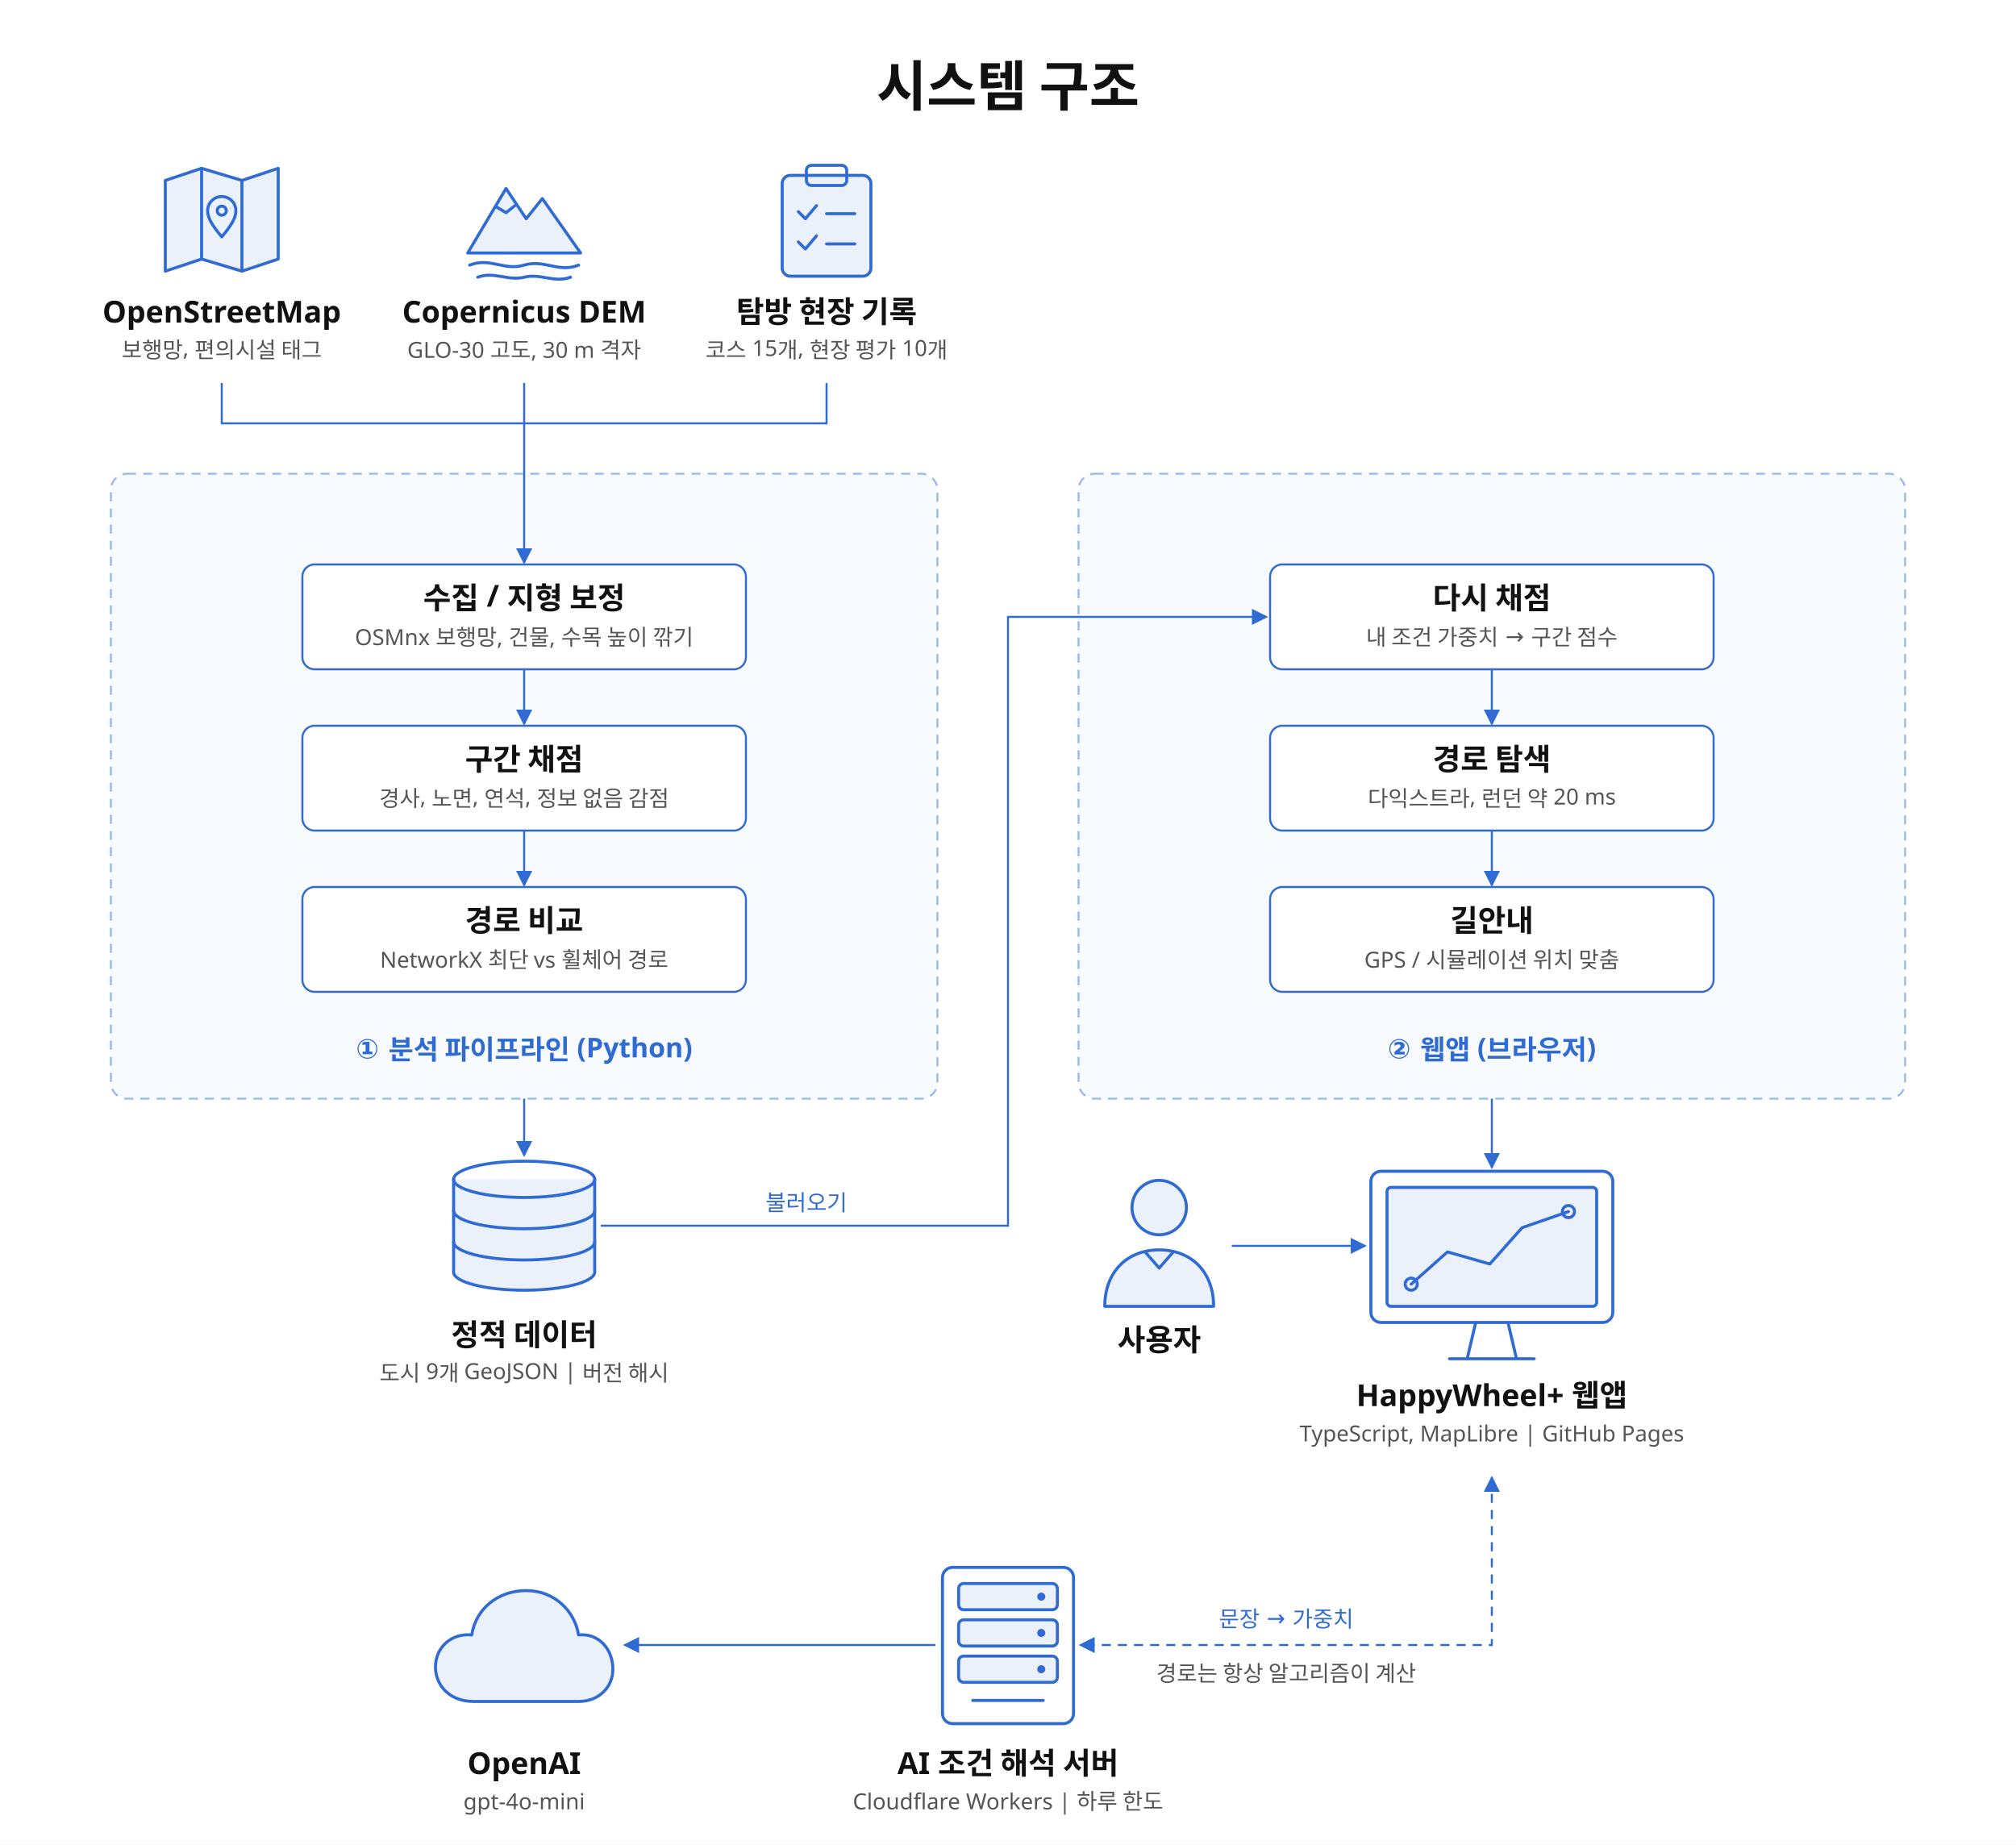
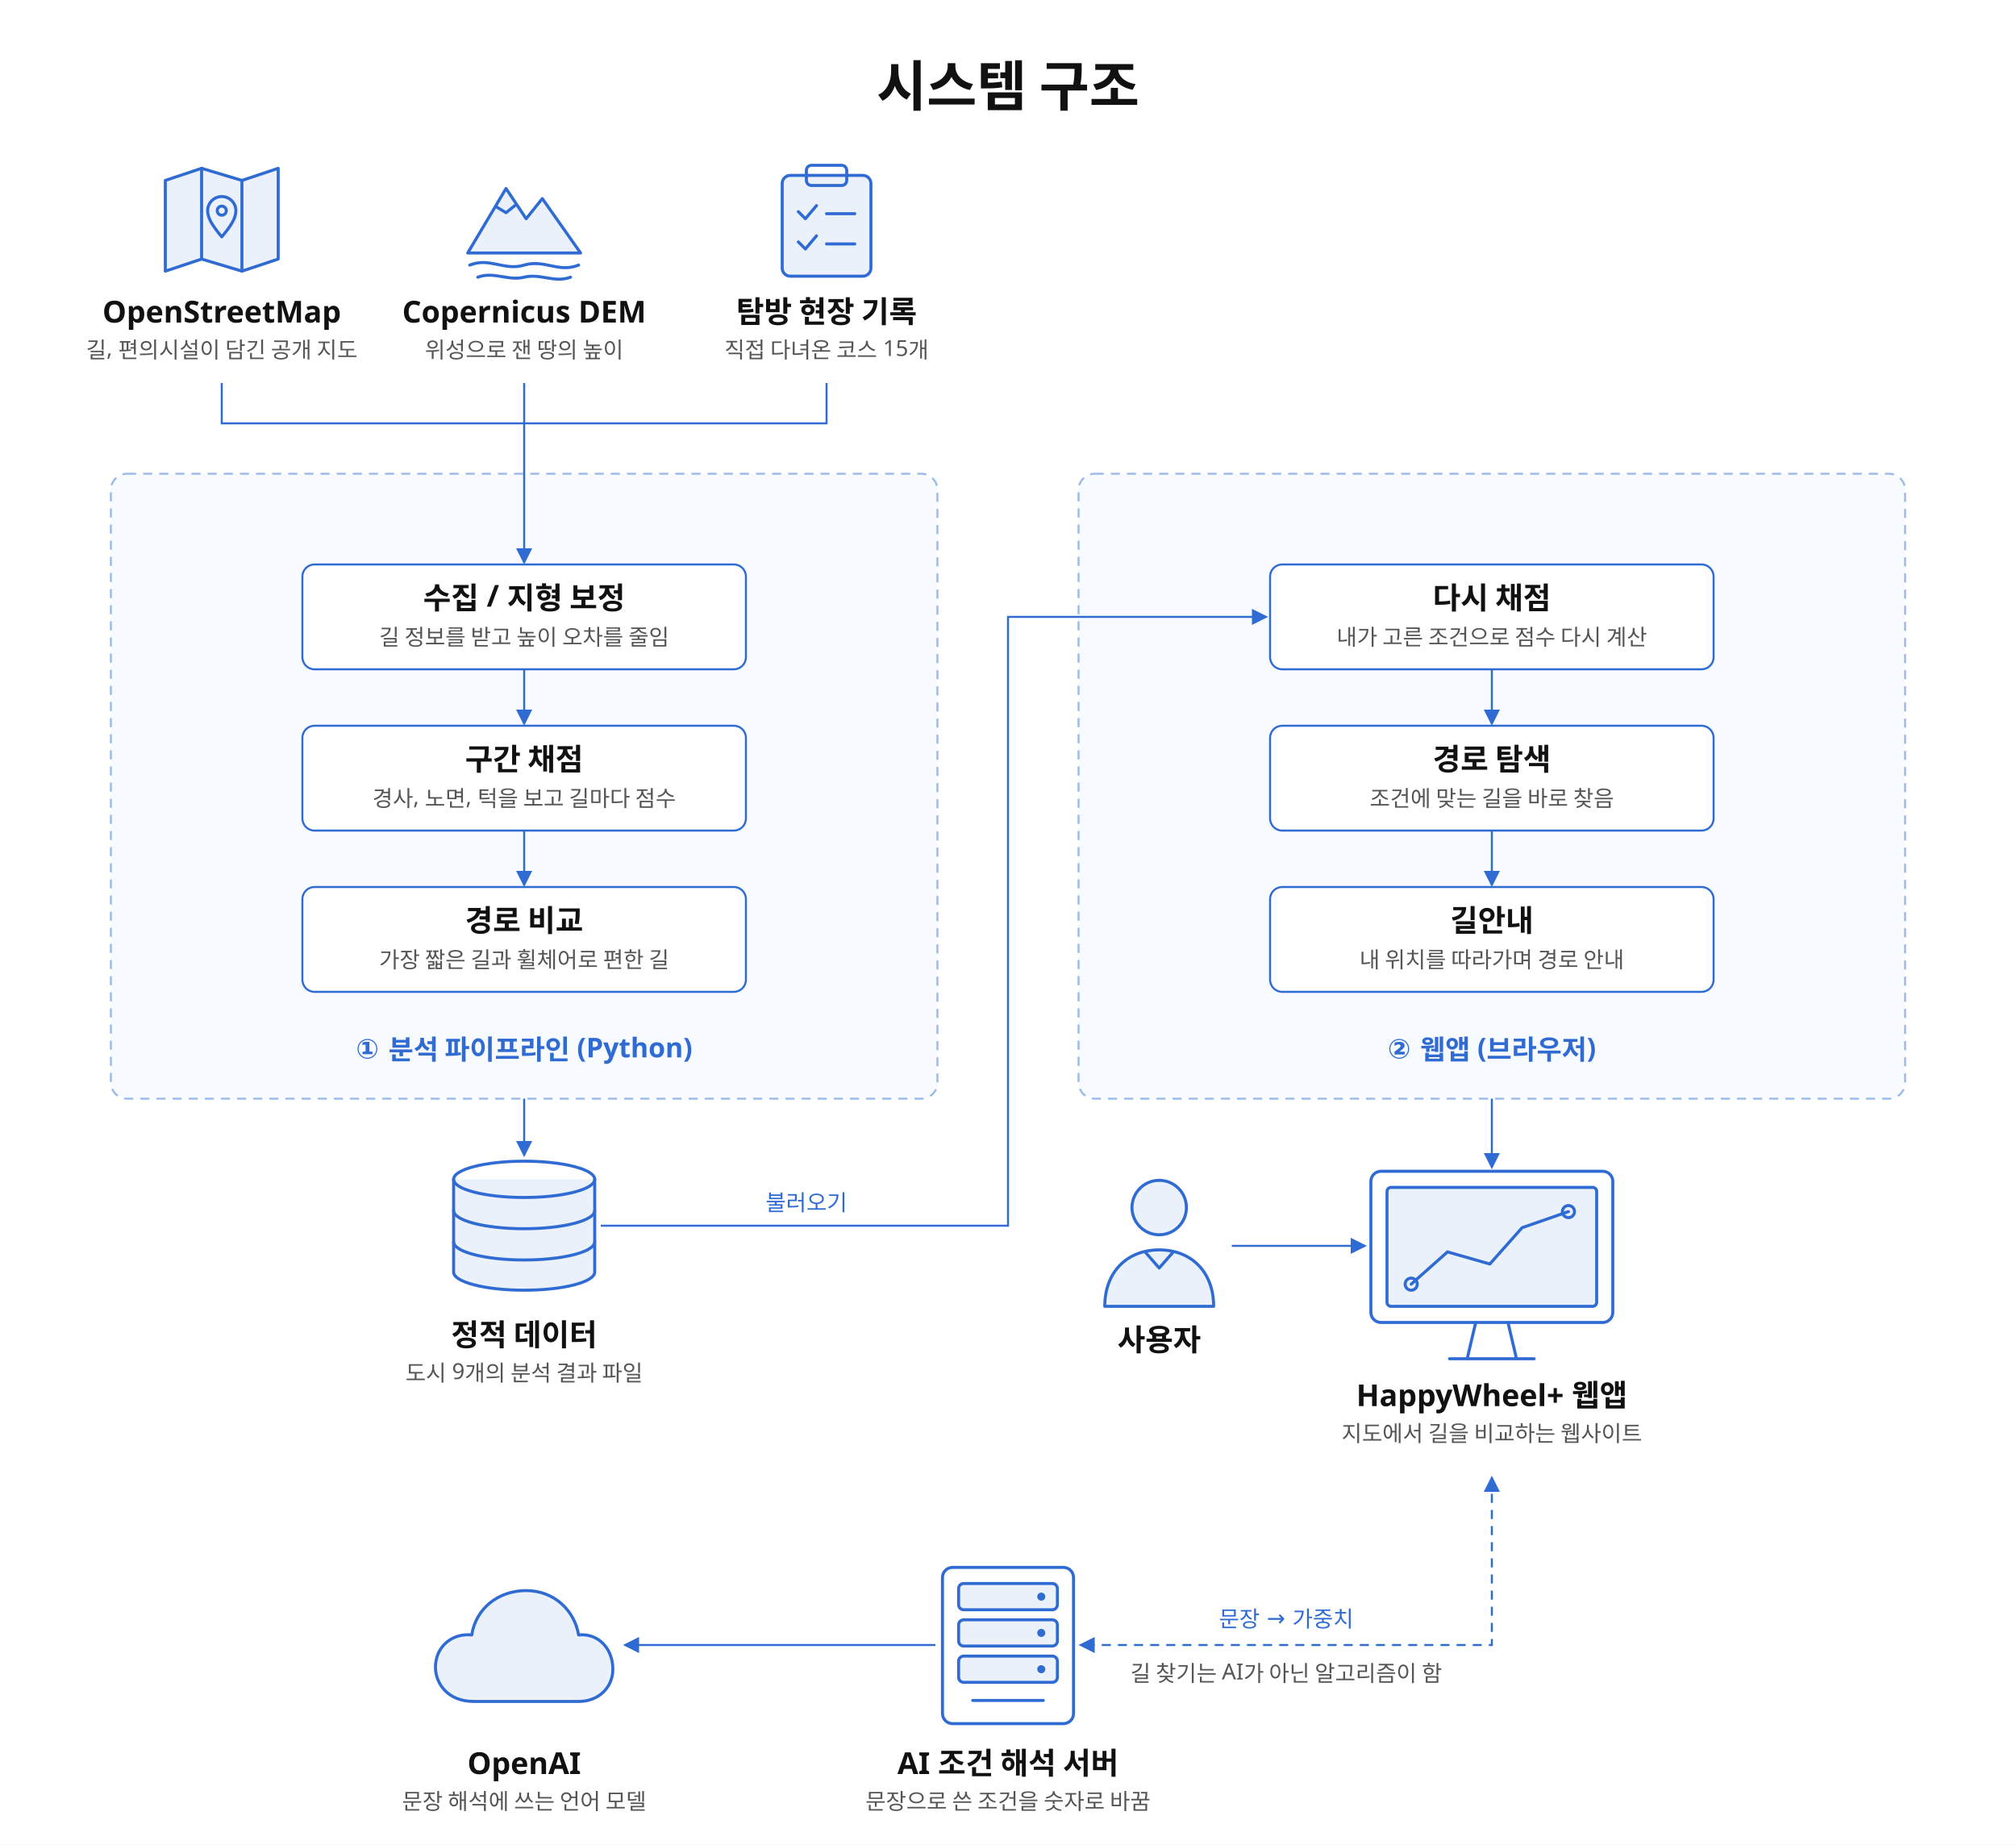
<svg xmlns="http://www.w3.org/2000/svg" width="2000" height="1830" viewBox="0 0 2000 1830" font-family="Pretendard, 'Malgun Gothic', sans-serif">
  <defs>
    <marker id="head" viewBox="0 0 16 16" refX="14" refY="8" markerWidth="16" markerHeight="16" markerUnits="userSpaceOnUse" orient="auto-start-reverse">
      <path d="M0 0 L16 8 L0 16 Z" fill="#2F6BD3" />
    </marker>
    <style>
      .title { font-size: 54px; font-weight: 800; fill: #111; }
      .name { font-size: 30px; font-weight: 700; fill: #111; }
      .detail { font-size: 22px; font-weight: 400; fill: #555; }
      .group { font-size: 27px; font-weight: 700; fill: #2F6BD3; }
      .alabel { font-size: 22px; font-weight: 500; fill: #2F6BD3; }
      .footer { font-size: 23px; font-weight: 500; fill: #2F6BD3; }
      .box { fill: #fff; stroke: #2F6BD3; stroke-width: 2; }
      .region { fill: #F7FAFE; stroke: #9DBBEA; stroke-width: 2; stroke-dasharray: 9 7; }
      .ic { fill: none; stroke: #2F6BD3; stroke-width: 3; stroke-linejoin: round; stroke-linecap: round; }
      .icf { fill: #EAF1FB; stroke: #2F6BD3; stroke-width: 3; stroke-linejoin: round; stroke-linecap: round; }
      .line { fill: none; stroke: #2F6BD3; stroke-width: 2; }
      .dash { fill: none; stroke: #2F6BD3; stroke-width: 2; stroke-dasharray: 9 7; }
      text { text-anchor: middle; }
    </style>
  </defs>
  <rect width="2000" height="1830" fill="#fff" />
  <text class="title" x="1000" y="105">시스템 구조</text>
  <g transform="translate(160 165)">
    <path class="icf" d="M4 14 L40 2 L80 14 L116 2 L116 92 L80 104 L40 92 L4 104 Z" />
    <path class="ic" d="M40 2 L40 92 M80 14 L80 104" />
    <path class="icf" d="M60 70 C50 58 46 51 46 44 A14 14 0 0 1 74 44 C74 51 70 58 60 70 Z" fill="#fff" />
    <circle class="ic" cx="60" cy="44" r="4.5" />
  </g>
  <text class="name" x="220" y="320">OpenStreetMap</text>
-   <text class="detail" x="220" y="355">보행망, 편의시설 태그</text>
+   <text class="detail" x="220" y="355">길, 편의시설이 담긴 공개 지도</text>
  <g transform="translate(460 165)">
    <path class="icf" d="M4 86 L42 22 L62 52 L78 32 L116 86 Z" />
    <path class="ic" d="M32 40 L42 46 L52 38" />
    <path class="ic" d="M6 98 C26 90 40 104 60 98 C80 92 94 106 114 98" />
    <path class="ic" d="M14 110 C30 104 44 114 60 110 C76 106 90 116 106 110" />
  </g>
  <text class="name" x="520" y="320">Copernicus DEM</text>
-   <text class="detail" x="520" y="355">GLO-30 고도, 30 m 격자</text>
+   <text class="detail" x="520" y="355">위성으로 잰 땅의 높이</text>
  <g transform="translate(768 162)">
    <rect class="icf" x="8" y="12" width="88" height="100" rx="8" />
    <rect class="ic" x="32" y="2" width="40" height="20" rx="5" fill="#fff" />
    <path class="ic" d="M24 48 L31 55 L42 42 M52 50 L80 50 M24 78 L31 85 L42 72 M52 80 L80 80" />
  </g>
  <text class="name" x="820" y="320">탐방 현장 기록</text>
-   <text class="detail" x="820" y="355">코스 15개, 현장 평가 10개</text>
+   <text class="detail" x="820" y="355">직접 다녀온 코스 15개</text>
  <path class="line" d="M220 380 L220 420 L820 420 L820 380" />
  <rect class="region" x="110" y="470" width="820" height="620" rx="16" />
  <path class="line" d="M520 380 L520 558" marker-end="url(#head)" />
  <rect class="box" x="300" y="560" width="440" height="104" rx="12" />
  <text class="name" x="520" y="604">수집 / 지형 보정</text>
-   <text class="detail" x="520" y="640">OSMnx 보행망, 건물, 수목 높이 깎기</text>
+   <text class="detail" x="520" y="640">길 정보를 받고 높이 오차를 줄임</text>
  <path class="line" d="M520 664 L520 718" marker-end="url(#head)" />
  <rect class="box" x="300" y="720" width="440" height="104" rx="12" />
  <text class="name" x="520" y="764">구간 채점</text>
-   <text class="detail" x="520" y="800">경사, 노면, 연석, 정보 없음 감점</text>
+   <text class="detail" x="520" y="800">경사, 노면, 턱을 보고 길마다 점수</text>
  <path class="line" d="M520 824 L520 878" marker-end="url(#head)" />
  <rect class="box" x="300" y="880" width="440" height="104" rx="12" />
  <text class="name" x="520" y="924">경로 비교</text>
-   <text class="detail" x="520" y="960">NetworkX 최단 vs 휠체어 경로</text>
+   <text class="detail" x="520" y="960">가장 짧은 길과 휠체어로 편한 길</text>
  <text class="group" x="520" y="1050">① 분석 파이프라인 (Python)</text>
  <rect class="region" x="1070" y="470" width="820" height="620" rx="16" />
  <rect class="box" x="1260" y="560" width="440" height="104" rx="12" />
  <text class="name" x="1480" y="604">다시 채점</text>
-   <text class="detail" x="1480" y="640">내 조건 가중치 → 구간 점수</text>
+   <text class="detail" x="1480" y="640">내가 고른 조건으로 점수 다시 계산</text>
  <path class="line" d="M1480 664 L1480 718" marker-end="url(#head)" />
  <rect class="box" x="1260" y="720" width="440" height="104" rx="12" />
  <text class="name" x="1480" y="764">경로 탐색</text>
-   <text class="detail" x="1480" y="800">다익스트라, 런던 약 20 ms</text>
+   <text class="detail" x="1480" y="800">조건에 맞는 길을 바로 찾음</text>
  <path class="line" d="M1480 824 L1480 878" marker-end="url(#head)" />
  <rect class="box" x="1260" y="880" width="440" height="104" rx="12" />
  <text class="name" x="1480" y="924">길안내</text>
-   <text class="detail" x="1480" y="960">GPS / 시뮬레이션 위치 맞춤</text>
+   <text class="detail" x="1480" y="960">내 위치를 따라가며 경로 안내</text>
  <text class="group" x="1480" y="1050">② 웹앱 (브라우저)</text>
  <path class="line" d="M520 1090 L520 1146" marker-end="url(#head)" />
  <g transform="translate(450 1150)">
    <path class="icf" d="M0 20 L0 112 A70 18 0 0 0 140 112 L140 20" />
    <path class="ic" d="M0 51 A70 18 0 0 0 140 51 M0 82 A70 18 0 0 0 140 82" />
    <ellipse class="ic" cx="70" cy="20" rx="70" ry="18" fill="#fff" />
  </g>
  <text class="name" x="520" y="1335">정적 데이터</text>
-   <text class="detail" x="520" y="1370">도시 9개 GeoJSON | 버전 해시</text>
+   <text class="detail" x="520" y="1370">도시 9개의 분석 결과 파일</text>
  <path class="line" d="M596 1216 L1000 1216 L1000 612 L1256 612" marker-end="url(#head)" />
  <text class="alabel" x="800" y="1201">불러오기</text>
  <path class="line" d="M1480 1090 L1480 1158" marker-end="url(#head)" />
  <g transform="translate(1360 1162)">
    <rect class="ic" x="0" y="0" width="240" height="150" rx="10" fill="#fff" />
    <rect class="icf" x="16" y="16" width="208" height="118" rx="4" />
    <path class="ic" d="M40 112 L76 80 L118 92 L150 56 L196 40" stroke-dasharray="1 0" />
    <circle class="ic" cx="40" cy="112" r="6" fill="#fff" />
    <circle class="ic" cx="196" cy="40" r="6" fill="#2F6BD3" />
    <path class="ic" d="M104 150 L96 184 M136 150 L144 184 M78 186 L162 186" />
  </g>
  <text class="name" x="1480" y="1395">HappyWheel+ 웹앱</text>
-   <text class="detail" x="1480" y="1430">TypeScript, MapLibre | GitHub Pages</text>
+   <text class="detail" x="1480" y="1430">지도에서 길을 비교하는 웹사이트</text>
  <g transform="translate(1150 1170)">
    <circle class="icf" cx="0" cy="28" r="27" />
    <path class="icf" d="M-54 126 C-54 92 -32 70 0 70 C32 70 54 92 54 126 Z" />
    <path class="ic" d="M-14 72 L0 88 L14 72" />
  </g>
  <text class="name" x="1150" y="1340">사용자</text>
  <path class="line" d="M1222 1236 L1354 1236" marker-end="url(#head)" />
  <path class="dash" d="M1480 1466 L1480 1632 L1072 1632" marker-start="url(#head)" marker-end="url(#head)" />
  <text class="alabel" x="1276" y="1614">문장 → 가중치</text>
-   <text class="detail" x="1276" y="1668">경로는 항상 알고리즘이 계산</text>
+   <text class="detail" x="1276" y="1668">길 찾기는 AI가 아닌 알고리즘이 함</text>
  <g transform="translate(935 1555)">
    <rect class="ic" x="0" y="0" width="130" height="155" rx="10" fill="#fff" />
    <rect class="icf" x="16" y="16" width="98" height="26" rx="5" />
    <rect class="icf" x="16" y="52" width="98" height="26" rx="5" />
    <rect class="icf" x="16" y="88" width="98" height="26" rx="5" />
    <circle cx="98" cy="29" r="4" fill="#2F6BD3" />
    <circle cx="98" cy="65" r="4" fill="#2F6BD3" />
    <circle cx="98" cy="101" r="4" fill="#2F6BD3" />
    <path class="ic" d="M30 132 L100 132" />
  </g>
  <text class="name" x="1000" y="1760">AI 조건 해석 서버</text>
-   <text class="detail" x="1000" y="1795">Cloudflare Workers | 하루 한도</text>
+   <text class="detail" x="1000" y="1795">문장으로 쓴 조건을 숫자로 바꿈</text>
  <path class="line" d="M928 1632 L620 1632" marker-end="url(#head)" />
  <g transform="translate(430 1572)">
    <path class="icf" d="M40 116 C14 116 2 98 2 82 C2 62 18 48 38 50 C42 24 64 6 92 6 C120 6 140 26 144 50 C164 48 178 64 178 84 C178 102 164 116 144 116 Z" />
  </g>
  <text class="name" x="520" y="1760">OpenAI</text>
-   <text class="detail" x="520" y="1795">gpt-4o-mini</text>
+   <text class="detail" x="520" y="1795">문장 해석에 쓰는 언어 모델</text>
</svg>
